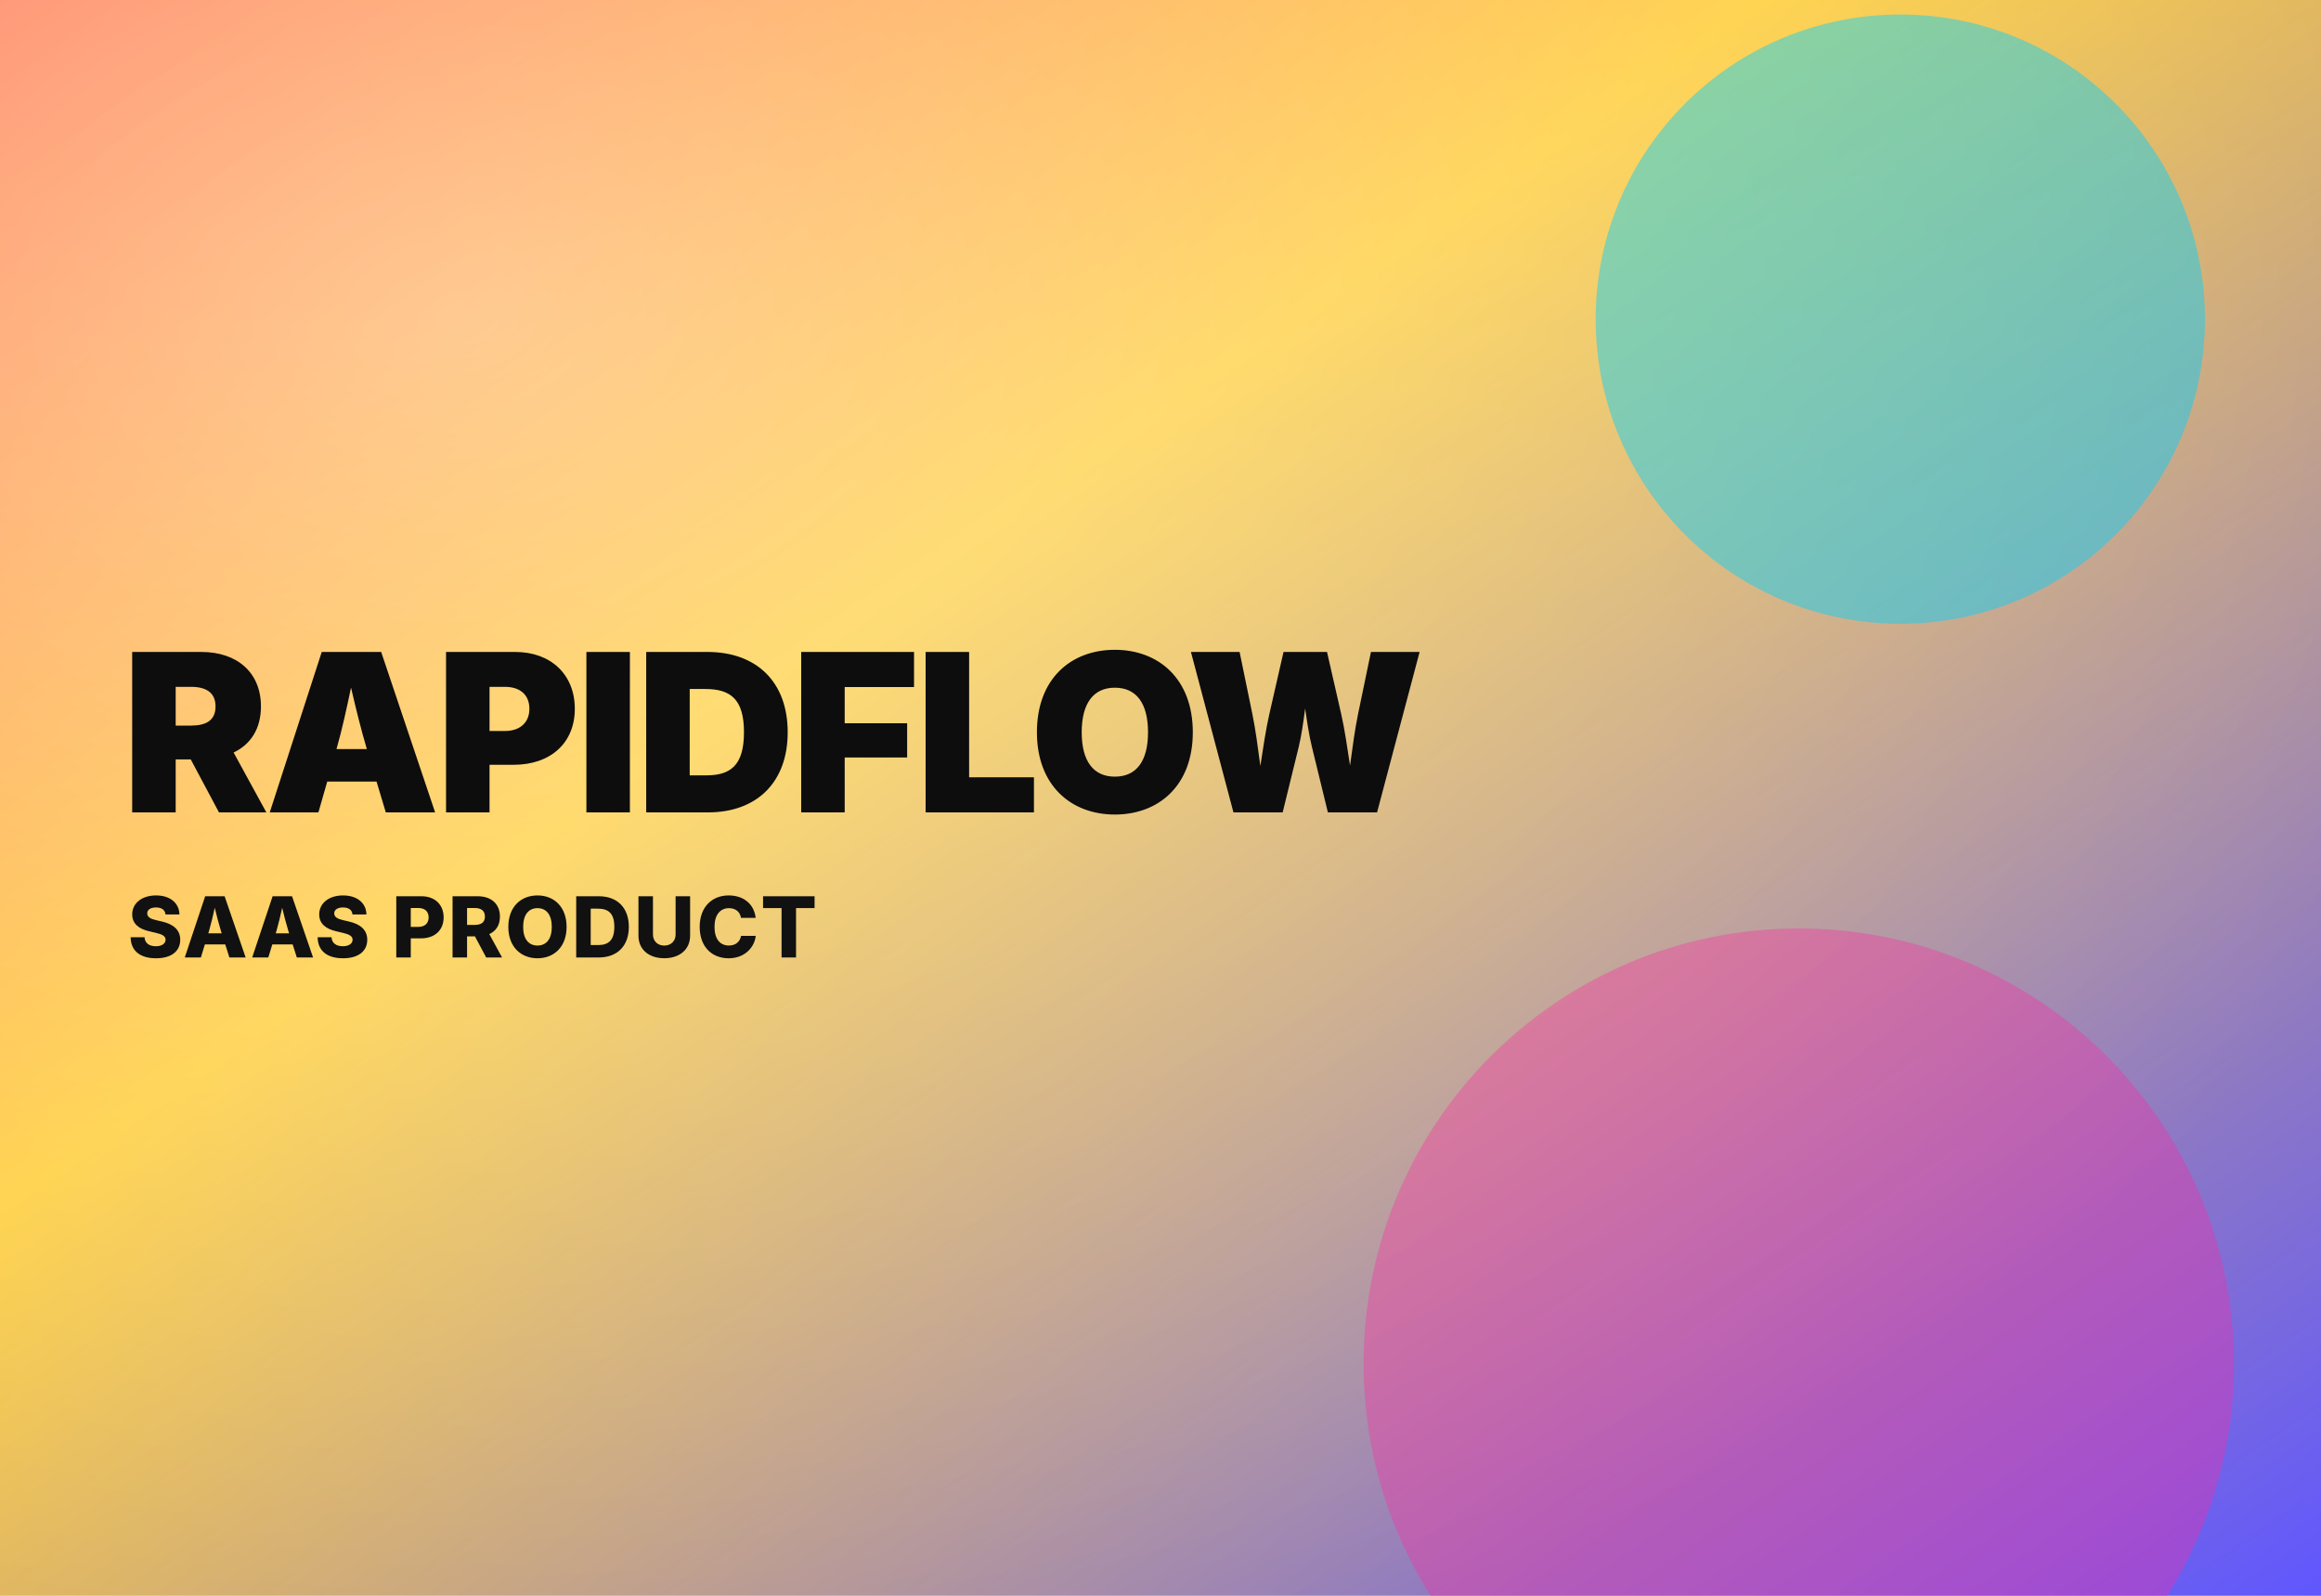
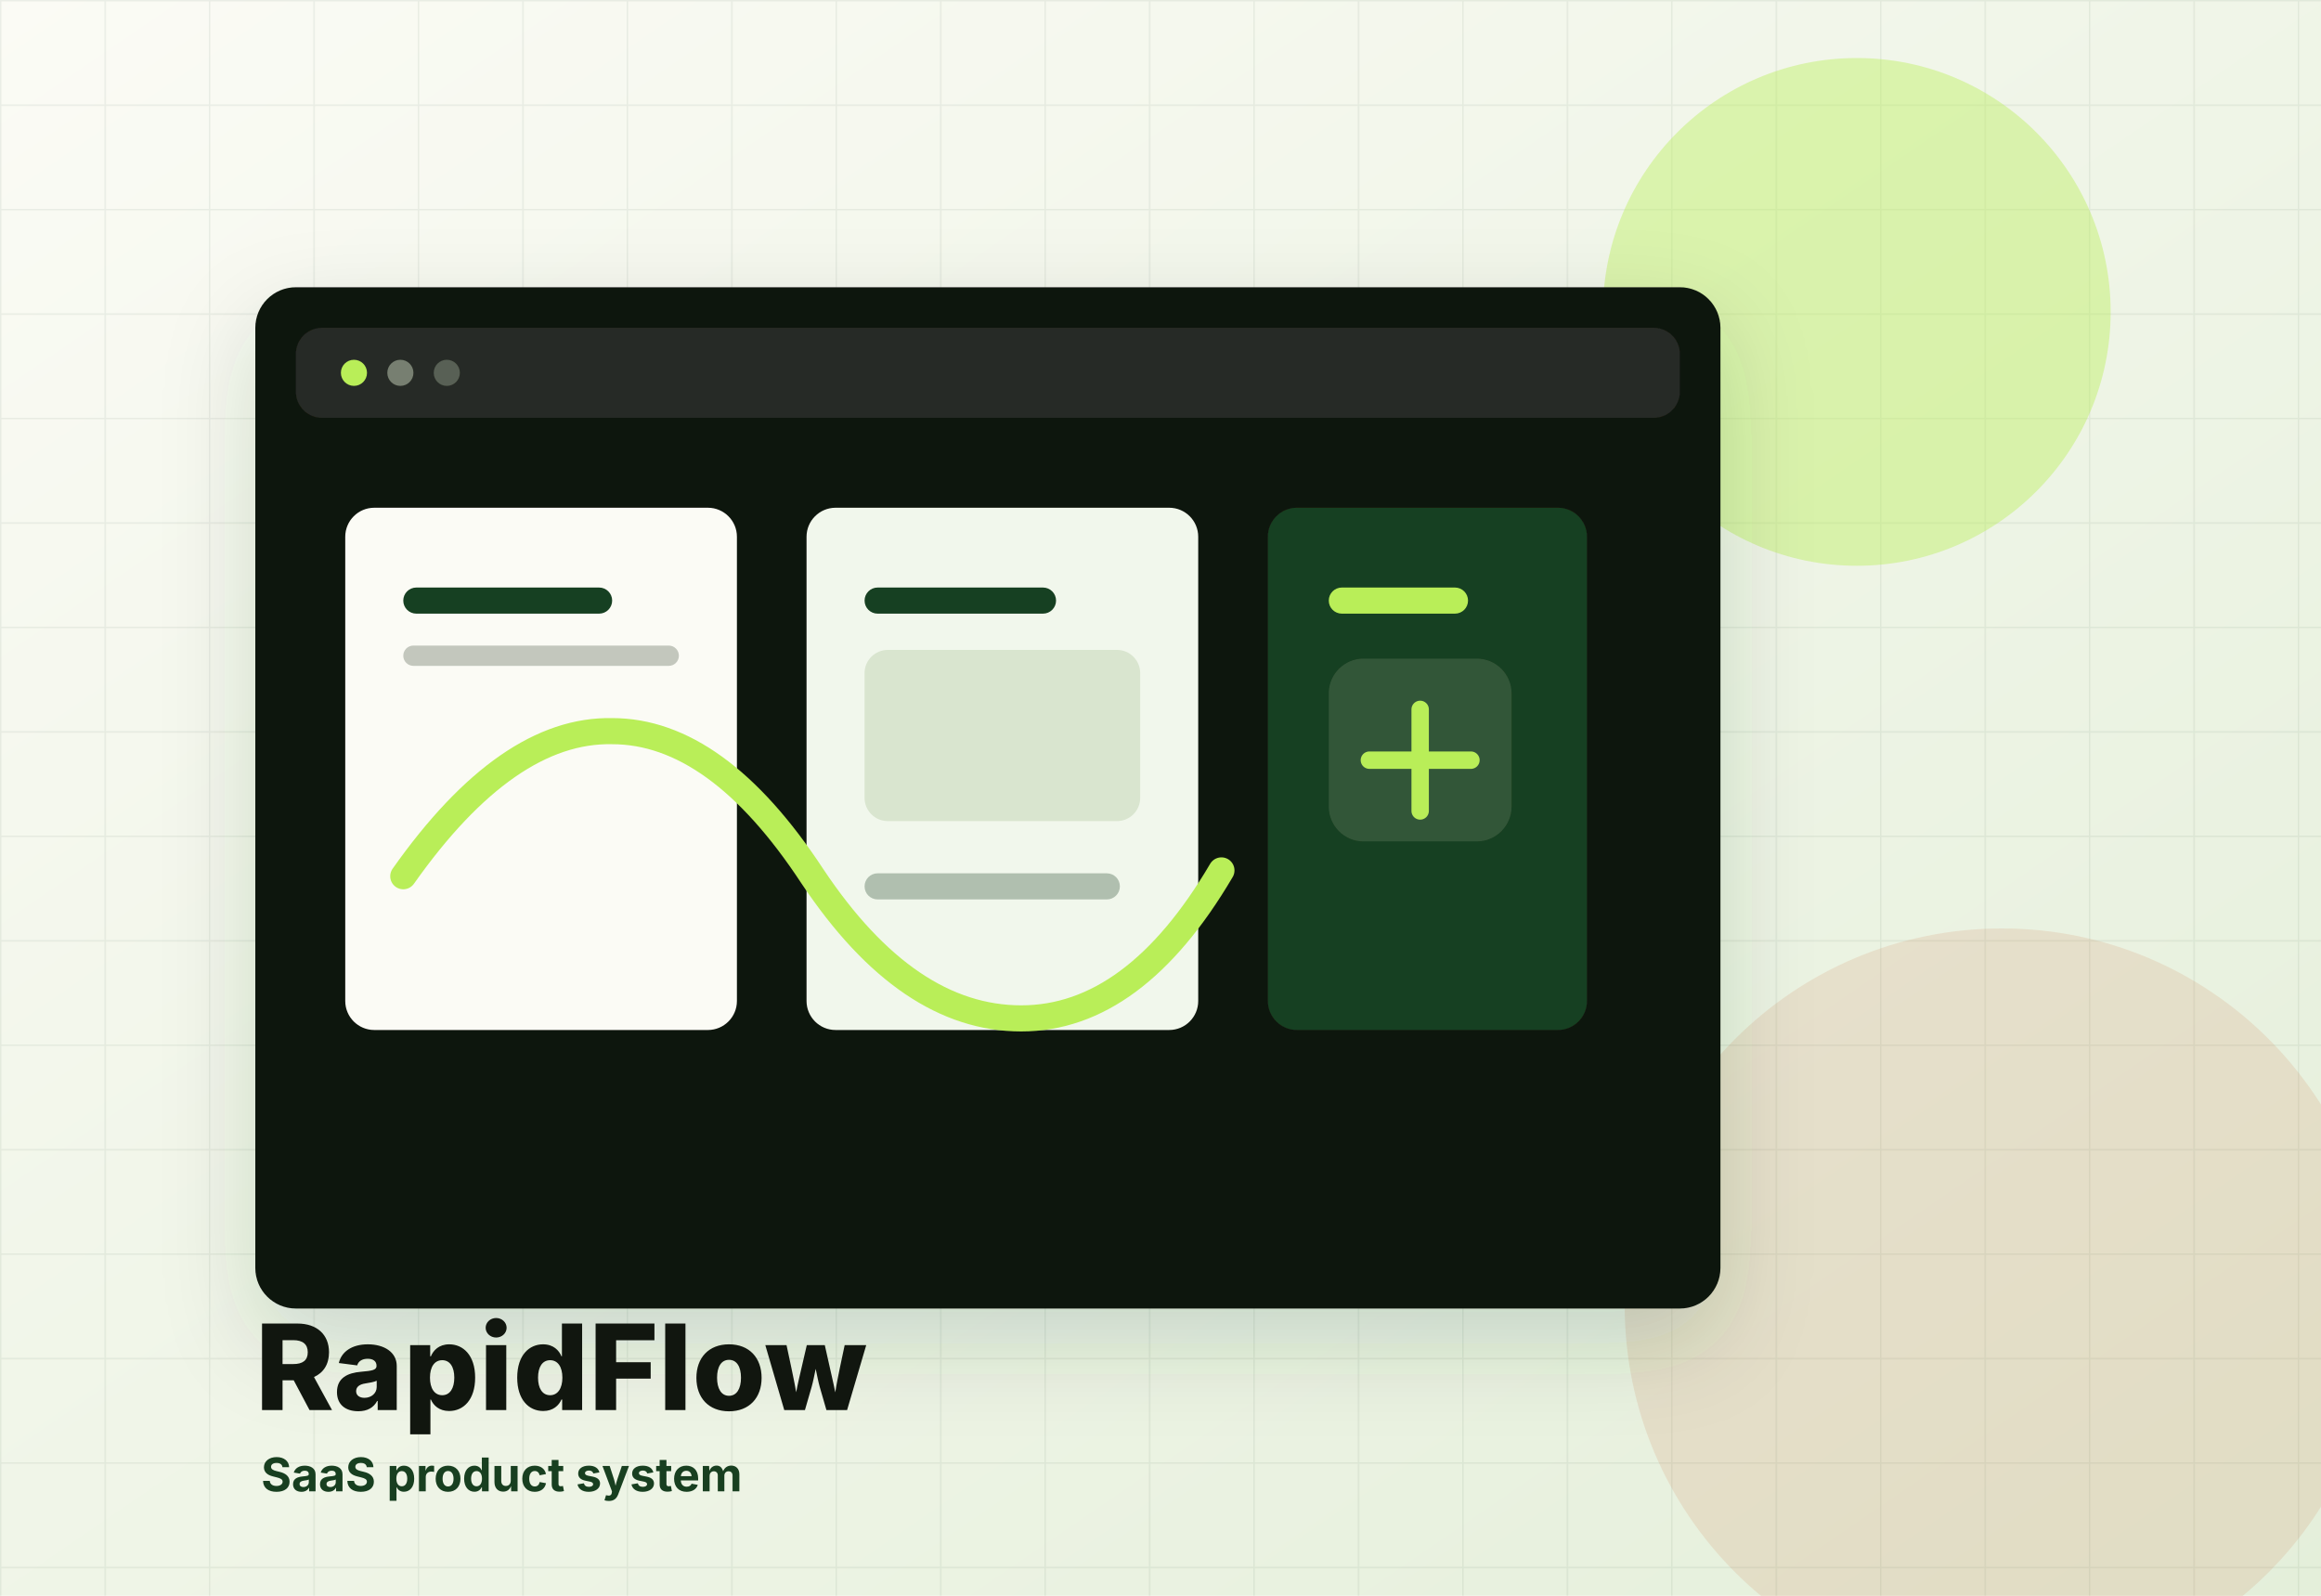
<svg xmlns="http://www.w3.org/2000/svg" width="1600" height="1100" viewBox="0 0 1600 1100" role="img" aria-labelledby="title desc">
  <defs>
    <linearGradient id="bg" x1="0" y1="0" x2="1" y2="1">
-       <stop offset="0%" stop-color="#ff6b3d" />
-       <stop offset="38%" stop-color="#ffcc33" />
-       <stop offset="100%" stop-color="#5f56ff" />
+       <stop offset="0%" stop-color="#fbfbf5" />
+       <stop offset="100%" stop-color="#e4efda" />
    </linearGradient>
-     <radialGradient id="glow" cx="0.2" cy="0.2" r="0.9">
-       <stop offset="0%" stop-color="#ffffff" stop-opacity="0.45" />
-       <stop offset="100%" stop-color="#ffffff" stop-opacity="0" />
-     </radialGradient>
+     <pattern id="grid" width="72" height="72" patternUnits="userSpaceOnUse">
+       <path d="M72 0H0v72" fill="none" stroke="#183f20" stroke-opacity="0.07" stroke-width="2" />
+     </pattern>
+     <filter id="softShadow" x="-20%" y="-20%" width="140%" height="140%">
+       <feDropShadow dx="0" dy="24" stdDeviation="32" flood-color="#183f20" flood-opacity="0.16" />
+     </filter>
  </defs>
  <rect width="1600" height="1100" fill="url(#bg)" />
-   <rect width="1600" height="1100" fill="url(#glow)" />
-   <circle cx="1310" cy="220" r="210" fill="#00d1ff" fill-opacity="0.45" />
-   <circle cx="1240" cy="940" r="300" fill="#ff2aa0" fill-opacity="0.35" />
-   <text x="84" y="560" font-family="Inter, Arial, sans-serif" font-size="152" font-weight="900" letter-spacing="-3" fill="#0d0d0d">RAPIDFLOW</text>
-   <text x="88" y="660" font-family="Inter, Arial, sans-serif" font-size="58" font-weight="800" letter-spacing="1" fill="#111111">SAAS PRODUCT</text>
+   <rect width="1600" height="1100" fill="url(#grid)" />
+   <circle cx="1280" cy="215" r="175" fill="#b9ee59" fill-opacity="0.42" />
+   <circle cx="1380" cy="900" r="260" fill="#c8794d" fill-opacity="0.16" />
+   <g filter="url(#softShadow)">
+     <rect x="176" y="198" width="1010" height="704" rx="28" fill="#11160f" />
+     <rect x="204" y="226" width="954" height="62" rx="18" fill="#f1f7ec" fill-opacity="0.1" />
+     <circle cx="244" cy="257" r="9" fill="#b9ee59" />
+     <circle cx="276" cy="257" r="9" fill="#d9e5cf" fill-opacity="0.45" />
+     <circle cx="308" cy="257" r="9" fill="#d9e5cf" fill-opacity="0.28" />
+     <rect x="238" y="350" width="270" height="360" rx="20" fill="#fbfbf5" />
+     <rect x="556" y="350" width="270" height="360" rx="20" fill="#f1f7ec" />
+     <rect x="874" y="350" width="220" height="360" rx="20" fill="#183f20" />
+     <path d="M278 604c48-68 96-101 144-100 48 0 94 33 138 100 44 66 92 98 144 98 52 0 98-34 138-102" fill="none" stroke="#b9ee59" stroke-width="18" stroke-linecap="round" />
+     <rect x="278" y="405" width="144" height="18" rx="9" fill="#183f20" />
+     <rect x="278" y="445" width="190" height="14" rx="7" fill="#5d6758" fill-opacity="0.35" />
+     <rect x="596" y="405" width="132" height="18" rx="9" fill="#183f20" />
+     <rect x="596" y="448" width="190" height="118" rx="16" fill="#d9e5cf" />
+     <rect x="596" y="602" width="176" height="18" rx="9" fill="#183f20" fill-opacity="0.3" />
+     <rect x="916" y="405" width="96" height="18" rx="9" fill="#b9ee59" />
+     <rect x="916" y="454" width="126" height="126" rx="24" fill="#fbfbf5" fill-opacity="0.12" />
+     <path d="M944 524h70m-35-35v70" stroke="#b9ee59" stroke-width="12" stroke-linecap="round" />
+   </g>
+   <text x="176" y="972" font-family="Inter, Arial, sans-serif" font-size="82" font-weight="800" letter-spacing="0" fill="#11160f">RapidFlow</text>
+   <text x="180" y="1028" font-family="Inter, Arial, sans-serif" font-size="32" font-weight="700" letter-spacing="0" fill="#183f20">SaaS product system</text>
</svg>
